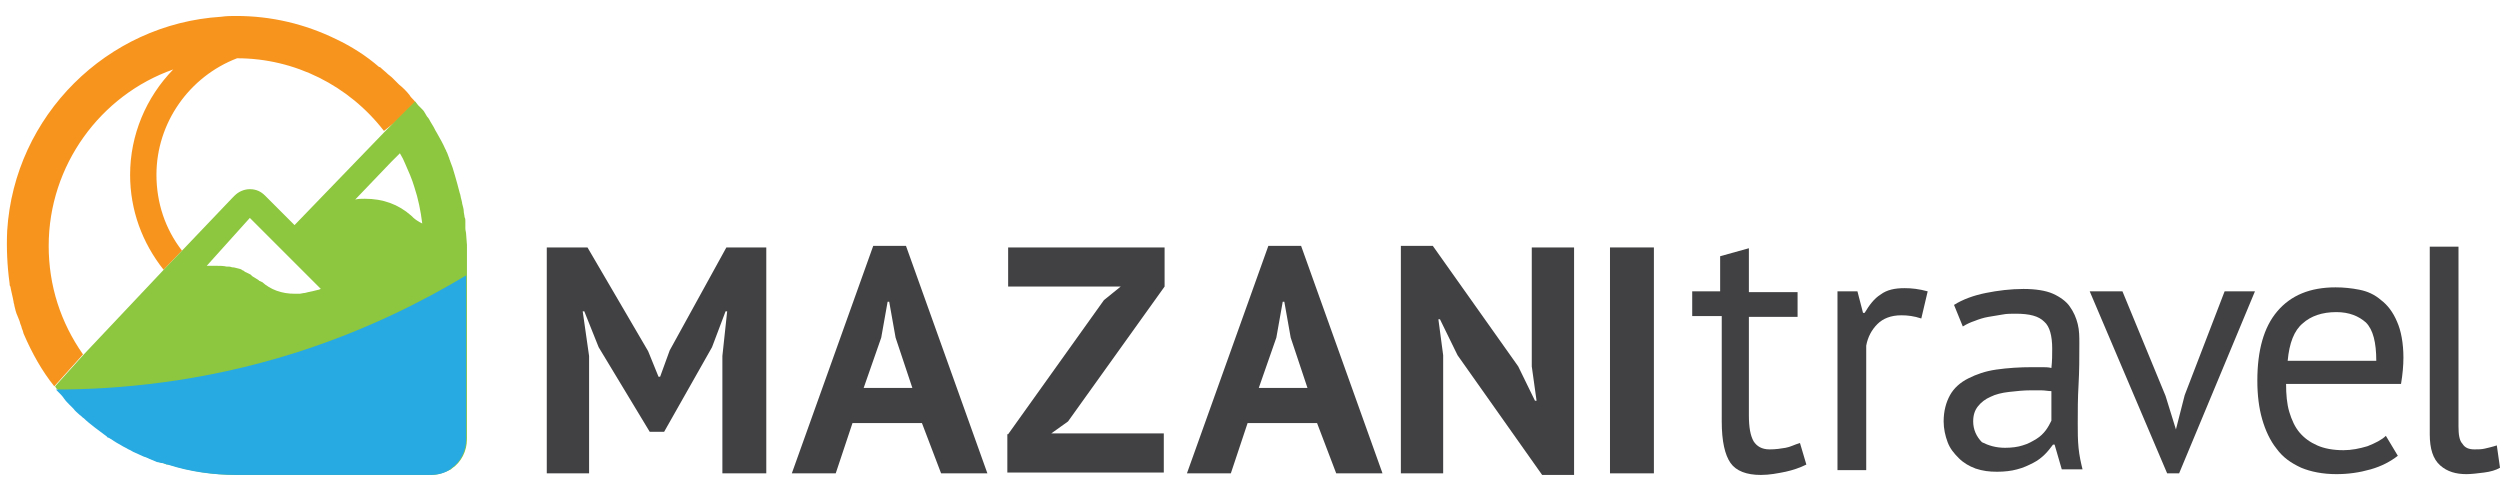
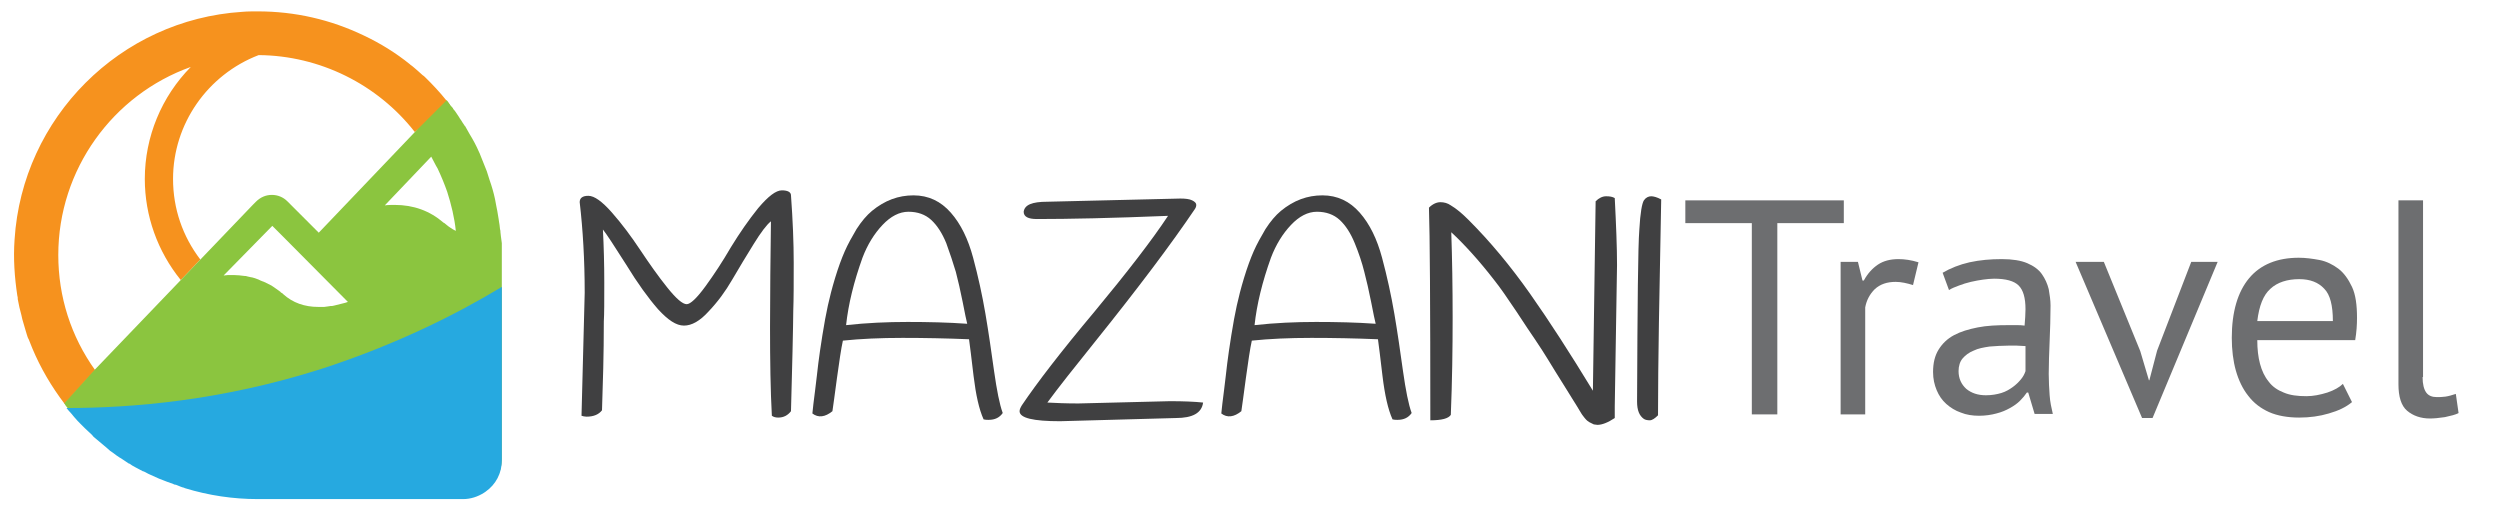
- <svg xmlns="http://www.w3.org/2000/svg" version="1.1" id="Layer_1" x="0px" y="0px" viewBox="0 0 313.2 61.5" style="enable-background:new 0 0 313.2 61.5;" xml:space="preserve">
-   <style type="text/css">
- 	.st0{fill:#414042;}
- 	.st1{fill:#F7941E;}
- 	.st2{fill:#8DC63F;}
- 	.st3{fill:#27AAE1;}
- </style>
+ <svg xmlns="http://www.w3.org/2000/svg" version="1.1" id="Layer_1" x="0px" y="0px" viewBox="0 224 549 113" enable-background="new 0 224 549 113" xml:space="preserve">
  <g>
-     <g>
-       <g>
-         <path class="st0" d="M90.5,44.6l0.6-5.6h-0.2l-1.7,4.5l-6,10.6h-1.8l-6.4-10.6L73.2,39H73l0.8,5.6v14.7h-5.3V31h5.1l7.6,13     l1.3,3.2h0.2l1.2-3.3L91,31h5v28.3h-5.5V44.6z" />
-         <path class="st0" d="M115.5,53h-8.7l-2.1,6.3h-5.5l10.2-28.5h4.1l10.2,28.5h-5.8L115.5,53z M108.2,48.6h6.1l-2.1-6.3l-0.8-4.5     h-0.2l-0.8,4.5L108.2,48.6z" />
-         <path class="st0" d="M126.3,54.4l12-16.8l2.1-1.7h-14.1V31h19.6v4.9l-12.1,16.9l-2.1,1.5h14.1v4.9h-19.6V54.4z" />
-         <path class="st0" d="M165,53h-8.7l-2.1,6.3h-5.5l10.2-28.5h4.1l10.2,28.5h-5.8L165,53z M157.7,48.6h6.1l-2.1-6.3l-0.8-4.5h-0.2     l-0.8,4.5L157.7,48.6z" />
-         <path class="st0" d="M182.6,44.5l-2.2-4.5h-0.2l0.6,4.5v14.8h-5.3V30.8h4l10.7,15.1l2.1,4.3h0.2l-0.6-4.3V31h5.3v28.5h-4     L182.6,44.5z" />
-         <path class="st0" d="M201.7,31h5.5v28.3h-5.5V31z" />
-       </g>
-       <g>
-         <path class="st0" d="M212,36.5h3.5v-4.4l3.6-1v5.5h6.1v3.1h-6.1V52c0,1.6,0.2,2.6,0.6,3.3c0.4,0.6,1,1,2,1c0.8,0,1.4-0.1,2-0.2     s1.1-0.4,1.8-0.6l0.8,2.7c-0.8,0.4-1.7,0.7-2.6,0.9c-1,0.2-2,0.4-3.1,0.4c-1.8,0-3.1-0.5-3.8-1.5c-0.7-1-1.1-2.7-1.1-5.2V39.6     H212V36.5z" />
-         <path class="st0" d="M240.7,39.9c-0.9-0.3-1.7-0.4-2.5-0.4c-1.3,0-2.3,0.4-3,1.1c-0.7,0.7-1.2,1.6-1.4,2.7v15.6h-3.6V36.5h2.5     l0.7,2.7h0.2c0.6-1,1.2-1.8,2-2.3c0.8-0.6,1.8-0.8,3-0.8c0.9,0,1.8,0.1,2.9,0.4L240.7,39.9z" />
-         <path class="st0" d="M244.8,38.2c1.1-0.7,2.5-1.2,4-1.5c1.5-0.3,3.1-0.5,4.7-0.5c1.5,0,2.8,0.2,3.7,0.6c0.9,0.4,1.7,1,2.1,1.6     c0.5,0.7,0.8,1.4,1,2.2c0.2,0.8,0.2,1.6,0.2,2.4c0,1.8,0,3.5-0.1,5.2c-0.1,1.7-0.1,3.3-0.1,4.8c0,1.1,0,2.1,0.1,3.1     c0.1,1,0.3,1.9,0.5,2.7h-2.6l-0.9-3.1h-0.2c-0.3,0.4-0.6,0.8-1,1.2c-0.4,0.4-0.9,0.8-1.5,1.1c-0.6,0.3-1.2,0.6-2,0.8     c-0.7,0.2-1.6,0.3-2.5,0.3c-1,0-1.8-0.1-2.7-0.4c-0.8-0.3-1.5-0.7-2.1-1.3c-0.6-0.6-1.1-1.2-1.4-2s-0.5-1.7-0.5-2.6     c0-1.3,0.3-2.4,0.8-3.3c0.5-0.9,1.3-1.6,2.3-2.1c1-0.5,2.1-0.9,3.5-1.1c1.4-0.2,2.9-0.3,4.5-0.3c0.4,0,0.8,0,1.2,0     c0.4,0,0.8,0,1.2,0.1c0.1-0.9,0.1-1.7,0.1-2.4c0-1.6-0.3-2.8-1-3.4c-0.7-0.7-1.8-1-3.6-1c-0.5,0-1.1,0-1.6,0.1     c-0.6,0.1-1.2,0.2-1.8,0.3c-0.6,0.1-1.2,0.3-1.7,0.5c-0.6,0.2-1,0.4-1.5,0.7L244.8,38.2z M251.2,56.1c0.8,0,1.6-0.1,2.2-0.3     c0.7-0.2,1.2-0.5,1.7-0.8c0.5-0.3,0.9-0.7,1.2-1.1c0.3-0.4,0.5-0.8,0.7-1.2v-3.7c-0.4,0-0.8-0.1-1.3-0.1c-0.4,0-0.9,0-1.3,0     c-0.9,0-1.8,0.1-2.7,0.2c-0.9,0.1-1.7,0.3-2.3,0.6c-0.7,0.3-1.2,0.7-1.6,1.2c-0.4,0.5-0.6,1.1-0.6,1.9c0,1,0.4,1.9,1.1,2.6     C249.1,55.8,250,56.1,251.2,56.1z" />
-         <path class="st0" d="M271.3,49.6l1.3,4.2h0l1.1-4.3l5-13h3.8L273,59.3h-1.5l-9.7-22.8h4.1L271.3,49.6z" />
-         <path class="st0" d="M300.4,57.1c-0.9,0.7-2,1.3-3.4,1.7c-1.4,0.4-2.8,0.6-4.3,0.6c-1.7,0-3.2-0.3-4.4-0.8     c-1.3-0.6-2.3-1.3-3.1-2.4c-0.8-1-1.4-2.3-1.8-3.7s-0.6-3-0.6-4.8c0-3.8,0.8-6.7,2.5-8.7c1.7-2,4.1-3,7.3-3c1,0,2,0.1,3,0.3     c1,0.2,1.9,0.6,2.7,1.3c0.8,0.6,1.5,1.5,2,2.7c0.5,1.1,0.8,2.7,0.8,4.5c0,1-0.1,2.1-0.3,3.3h-14.4c0,1.3,0.1,2.5,0.4,3.5     c0.3,1,0.7,1.9,1.3,2.6c0.6,0.7,1.3,1.2,2.2,1.6c0.9,0.4,2,0.6,3.3,0.6c1,0,2-0.2,3-0.5c1-0.4,1.8-0.8,2.3-1.3L300.4,57.1z      M292.7,39.1c-1.8,0-3.2,0.5-4.2,1.4c-1.1,0.9-1.7,2.5-1.9,4.7h11.1c0-2.3-0.4-3.9-1.3-4.8C295.5,39.6,294.3,39.1,292.7,39.1z" />
-         <path class="st0" d="M312.8,55.8c-0.6,0.2-1.1,0.3-1.5,0.4c-0.4,0.1-0.9,0.1-1.3,0.1c-0.7,0-1.2-0.2-1.5-0.7     c-0.4-0.4-0.5-1.2-0.5-2.2V30.9h-3.6v23.5c0,1.8,0.4,3.1,1.3,3.9s2,1.1,3.3,1.1c0.6,0,1.4-0.1,2.2-0.2c0.8-0.1,1.5-0.3,2-0.6     L312.8,55.8z" />
-       </g>
-     </g>
-     <g>
-       <path class="st1" d="M51.8,12.5c-0.2-0.2-0.4-0.4-0.5-0.6c-0.4-0.5-0.8-0.9-1.3-1.3c-0.2-0.2-0.4-0.4-0.6-0.6    c-0.1-0.1-0.2-0.2-0.3-0.3c-0.2-0.2-0.4-0.3-0.6-0.5c-0.3-0.3-0.6-0.5-0.9-0.8l-0.1,0C45.9,7,44,5.8,42.1,4.9C38.2,3,34,2,29.6,2    c-0.6,0-1.2,0-1.9,0.1C13.4,3,1.8,14.5,0.9,28.9c-0.1,2.2,0,4.4,0.3,6.6c0,0.1,0,0.3,0.1,0.4c0.1,0.6,0.3,1.3,0.4,1.9    c0,0.2,0.1,0.3,0.1,0.5c0.1,0.4,0.2,0.9,0.4,1.3c0.1,0.2,0.1,0.3,0.2,0.5c0.1,0.2,0.1,0.4,0.2,0.6c0.1,0.2,0.1,0.4,0.2,0.6    c0.1,0.2,0.1,0.4,0.2,0.6c1,2.3,2.2,4.5,3.8,6.5l3.6-4c-2.8-4-4.3-8.6-4.3-13.6c0-10.1,6.5-18.9,15.6-22.1    c-3.4,3.5-5.4,8.2-5.4,13.2c0,4.4,1.5,8.5,4.2,11.9l2.3-2.4c-2.1-2.7-3.2-6-3.2-9.5c0-6.5,4.1-12.3,10.1-14.6    c7.2,0,14,3.4,18.4,9.1l4.1-3.2C52.1,12.9,52,12.7,51.8,12.5z" />
-       <path class="st2" d="M58.4,29.4L58.4,29.4L58.4,29.4c0-0.3-0.1-0.5-0.1-0.8c0-0.2,0-0.3,0-0.5c0-0.1,0-0.2,0-0.4    c0-0.2,0-0.3-0.1-0.5c0-0.2-0.1-0.5-0.1-0.7c0-0.3-0.1-0.6-0.2-1c0-0.2-0.1-0.4-0.1-0.5c-0.1-0.3-0.1-0.6-0.2-0.8    c-0.2-0.8-0.4-1.5-0.6-2.2c-0.1-0.3-0.2-0.7-0.3-1c-0.1-0.3-0.2-0.5-0.3-0.8c0-0.1-0.1-0.2-0.1-0.3c-0.1-0.3-0.2-0.5-0.3-0.8    c-0.1-0.1-0.1-0.3-0.2-0.4c-0.3-0.7-0.7-1.4-1.1-2.1c-0.2-0.3-0.3-0.6-0.5-0.9c0,0,0,0,0,0c-0.1-0.2-0.2-0.3-0.3-0.5    c-0.1-0.2-0.2-0.4-0.4-0.6c-0.1-0.2-0.2-0.3-0.3-0.5c-0.1-0.2-0.2-0.3-0.4-0.5l0,0l-0.4-0.4l-0.4-0.5l-3.8,3.8L36.9,28.2l-3.7-3.7    c-0.5-0.5-1.1-0.8-1.9-0.8c-0.7,0-1.4,0.3-1.9,0.8l-0.3,0.3l-6.2,6.5c0,0,0,0,0,0l-2.3,2.4c0,0,0,0,0,0L10.5,44.4c0,0,0,0,0,0    l-3.6,4v0c0,0,0.1,0.1,0.1,0.2c0.1,0.1,0.1,0.1,0.2,0.2c0.1,0.1,0.2,0.2,0.3,0.3c0.2,0.3,0.4,0.5,0.7,0.8l0,0    c0.2,0.3,0.5,0.5,0.7,0.8c0.2,0.2,0.3,0.3,0.5,0.5c0.3,0.3,0.5,0.5,0.8,0.8c0.1,0.1,0.3,0.3,0.5,0.4c0.4,0.4,0.9,0.8,1.3,1.1    c0.3,0.2,0.5,0.4,0.8,0.6c0.3,0.2,0.5,0.4,0.8,0.6c0,0,0.1,0,0.1,0.1c0.2,0.1,0.4,0.3,0.7,0.4c0.1,0.1,0.2,0.1,0.3,0.2    c0,0,0,0,0,0c0.2,0.1,0.5,0.3,0.7,0.4c0.3,0.2,0.6,0.3,0.9,0.5c0,0,0,0,0,0c0.3,0.1,0.5,0.3,0.8,0.4c0.4,0.2,0.7,0.3,1.1,0.5    c0.3,0.1,0.6,0.3,1,0.4c0.2,0.1,0.5,0.2,0.7,0.3c0,0,0.1,0,0.1,0c0.1,0,0.3,0.1,0.4,0.1c0.2,0.1,0.5,0.2,0.7,0.2l0.1,0    c2.8,0.9,5.7,1.3,8.6,1.3h24.2c0.9,0,1.7-0.3,2.5-0.7l0.1-0.1c1.2-0.8,1.9-2.2,1.9-3.7V30.7L58.4,29.4z M49,20.3l1.1-1.1    c0.3,0.5,0.5,0.9,0.7,1.4c0,0,0,0,0,0c0.4,0.9,0.8,1.8,1.1,2.8c0.5,1.5,0.8,3,1,4.6c-0.2-0.1-0.4-0.2-0.7-0.4    c-0.3-0.2-0.5-0.4-0.7-0.6L51.5,27c-1.6-1.4-3.5-2.1-5.8-2.1c-0.4,0-0.8,0-1.2,0.1L49,20.3z M31.3,27.3l1.2,1.2l7.6,7.6l0.1,0.1    c-0.1,0-0.2,0.1-0.3,0.1c-0.4,0.1-0.8,0.2-1.3,0.3c-0.1,0-0.3,0.1-0.4,0.1c-0.2,0-0.5,0.1-0.7,0.1c-0.1,0-0.2,0-0.2,0    c-0.1,0-0.3,0-0.4,0c-1.6,0-3-0.5-4.1-1.5l-0.1,0c-0.1-0.1-0.1-0.1-0.2-0.1c0,0-0.1-0.1-0.1-0.1l-0.8-0.5l-0.1-0.1    c0,0-0.1-0.1-0.1-0.1c-0.2-0.1-0.4-0.2-0.6-0.3c-0.1,0-0.1-0.1-0.2-0.1l-0.1-0.1c-0.1,0-0.2-0.1-0.2-0.1l-0.2-0.1    c-0.1,0-0.3-0.1-0.4-0.1c-0.1,0-0.3-0.1-0.4-0.1l-0.1,0c-0.2,0-0.3-0.1-0.5-0.1c-0.1,0-0.2,0-0.3,0c-0.4-0.1-0.9-0.1-1.3-0.1    c-0.1,0-0.2,0-0.3,0c-0.1,0-0.3,0-0.4,0c-0.2,0-0.4,0-0.5,0L31.3,27.3z" />
-       <path class="st3" d="M58.4,34.5V55c0,1.5-0.7,2.9-1.9,3.7l-0.1,0.1c-0.7,0.5-1.6,0.7-2.5,0.7H29.6c-2.9,0-5.8-0.4-8.6-1.3l-0.1,0    c-0.2-0.1-0.5-0.2-0.7-0.2c-0.1,0-0.3-0.1-0.4-0.1c0,0-0.1,0-0.1,0c-0.2-0.1-0.5-0.2-0.7-0.3c-0.3-0.1-0.6-0.3-1-0.4    c-0.4-0.2-0.7-0.3-1.1-0.5c-0.3-0.1-0.5-0.3-0.8-0.4c0,0,0,0,0,0c-0.3-0.2-0.6-0.3-0.9-0.5c-0.2-0.1-0.5-0.3-0.7-0.4c0,0,0,0,0,0    c-0.1-0.1-0.2-0.1-0.3-0.2c-0.2-0.1-0.4-0.3-0.7-0.4c0,0-0.1,0-0.1-0.1c-0.3-0.2-0.5-0.4-0.8-0.6c-0.3-0.2-0.5-0.4-0.8-0.6    c-0.5-0.4-0.9-0.7-1.3-1.1c-0.2-0.1-0.3-0.3-0.5-0.4c-0.3-0.3-0.6-0.5-0.8-0.8c-0.2-0.2-0.3-0.3-0.5-0.5c-0.2-0.2-0.5-0.5-0.7-0.8    l0,0c-0.2-0.3-0.4-0.5-0.7-0.8c-0.1-0.1-0.2-0.2-0.3-0.3c7.7,0,18.3-0.9,30-4.6C45.8,41.4,52.9,37.8,58.4,34.5z" />
-     </g>
+     <path fill="#404041" d="M128.4,288.3c0-7.2-0.4-13.9-1.1-19.9c0-0.9,0.6-1.4,1.9-1.4c1.3,0,3,1.2,5.2,3.7s4.2,5.2,6.2,8.2   c2,3,3.9,5.7,5.9,8.2c2,2.5,3.4,3.7,4.3,3.7c0.8,0,2.2-1.3,4.1-3.9c1.9-2.6,3.8-5.5,5.6-8.6c1.9-3.1,3.9-6,6-8.6   c2.2-2.6,3.9-3.9,5.2-3.9c1.3,0,2,0.4,2,1.1c0.4,5.5,0.6,10.4,0.6,14.8c0,4.3,0,7.9-0.1,10.6c0,2.7-0.1,4.7-0.1,5.9   c0,1.2-0.1,4-0.2,8.4c-0.1,4.4-0.2,6.9-0.2,7.7c-0.7,0.9-1.6,1.4-2.8,1.4c-0.5,0-1-0.1-1.4-0.4c-0.3-5.5-0.4-12-0.4-19.5   c0-7.5,0.1-15.2,0.2-23.2c-0.9,0.7-2.2,2.4-3.8,5c-1.6,2.6-3.2,5.2-4.7,7.8c-1.5,2.6-3.2,4.9-5.2,7c-1.9,2.1-3.7,3.1-5.4,3.1   c-1.7,0-3.5-1.2-5.7-3.6c-2.1-2.4-4.5-5.7-7-9.8c-2.6-4.1-4.3-6.7-5.1-7.7c0.2,3.8,0.3,7.7,0.3,11.7c0,4,0,6.9-0.1,8.5   c0,7.2-0.2,13.7-0.4,19.5c-0.7,0.9-1.8,1.4-3.4,1.4c-0.4,0-0.8-0.1-1.1-0.2L128.4,288.3z" />
+     <path fill="#404041" d="M220.2,314.7c-0.7,1-1.7,1.5-3.1,1.5c-0.4,0-0.7,0-1.1-0.1c-1-2.2-1.7-5.4-2.2-9.5s-0.8-6.8-1-8.1   c-4.9-0.2-9.8-0.3-14.6-0.3c-4.9,0-9.2,0.2-13.1,0.6c-0.4,1.8-0.8,4.6-1.3,8.2c-0.5,3.6-0.8,6.1-1,7.3c-1.6,1.3-3.1,1.5-4.4,0.5   c0.1-1.1,0.3-2.8,0.6-5.1c0.3-2.3,0.5-4.3,0.7-5.9c0.2-1.6,0.5-3.7,0.9-6.2c0.4-2.5,0.8-4.7,1.2-6.5c0.4-1.8,0.9-3.8,1.6-6.1   c0.7-2.3,1.4-4.2,2.1-5.8c0.7-1.6,1.6-3.2,2.6-4.9c1.1-1.7,2.2-3,3.4-4c2.8-2.3,5.8-3.4,9.1-3.4c3.3,0,6,1.3,8.2,3.8   c2.2,2.5,3.8,5.8,4.9,9.9c1.1,4.1,2,8.2,2.7,12.3c0.7,4.1,1.3,8.3,1.9,12.6C218.9,309.7,219.5,312.8,220.2,314.7z M207.8,277.4   c-0.9-2.2-2-3.9-3.3-5.1c-1.3-1.2-3-1.8-5-1.8c-2,0-3.9,1-5.7,2.9c-1.8,1.9-3.3,4.3-4.4,7.2c-1.9,5.3-3.1,10.2-3.6,14.8   c4.5-0.5,9-0.7,13.5-0.7c4.5,0,8.9,0.1,13.1,0.4c-0.2-0.7-0.5-2.3-1-4.8c-0.5-2.5-1-4.7-1.5-6.6   C209.3,281.7,208.6,279.6,207.8,277.4z" />
+     <path fill="#404041" d="M230,268.3l29.2-0.7c1.1,0,2,0.1,2.6,0.4c0.6,0.3,0.9,0.6,0.9,1c0,0.3-0.1,0.6-0.3,0.9   c-5.2,7.7-12.5,17.4-21.9,29.1c-4.5,5.6-8,10-10.5,13.4c1.8,0.1,4.1,0.2,6.8,0.2l20.1-0.5c3,0,5.4,0.1,7.3,0.3   c-0.3,2.3-2.3,3.4-6,3.4l-25.4,0.7c-5.9,0-8.9-0.7-8.9-2.2c0-0.4,0.2-0.8,0.5-1.3c3.3-4.9,8.6-11.8,15.9-20.5   c7.3-8.8,12.7-15.8,16.2-21.1c-12.2,0.5-21.8,0.7-28.8,0.7c-1.9,0-2.9-0.5-2.9-1.6C225,269,226.6,268.3,230,268.3z" />
+     <path fill="#404041" d="M310,314.7c-0.7,1-1.7,1.5-3.1,1.5c-0.4,0-0.7,0-1.1-0.1c-1-2.2-1.7-5.4-2.2-9.5c-0.5-4.1-0.8-6.8-1-8.1   c-4.9-0.2-9.8-0.3-14.6-0.3c-4.9,0-9.2,0.2-13.1,0.6c-0.4,1.8-0.8,4.6-1.3,8.2c-0.5,3.6-0.8,6.1-1,7.3c-1.6,1.3-3.1,1.5-4.4,0.5   c0.1-1.1,0.3-2.8,0.6-5.1c0.3-2.3,0.5-4.3,0.7-5.9c0.2-1.6,0.5-3.7,0.9-6.2c0.4-2.5,0.8-4.7,1.2-6.5c0.4-1.8,0.9-3.8,1.6-6.1   c0.7-2.3,1.4-4.2,2.1-5.8c0.7-1.6,1.6-3.2,2.6-4.9c1.1-1.7,2.2-3,3.4-4c2.8-2.3,5.8-3.4,9.1-3.4c3.3,0,6,1.3,8.2,3.8   c2.2,2.5,3.8,5.8,4.9,9.9c1.1,4.1,2,8.2,2.7,12.3c0.7,4.1,1.3,8.3,1.9,12.6C308.7,309.7,309.3,312.8,310,314.7z M297.5,277.4   c-0.9-2.2-2-3.9-3.3-5.1c-1.3-1.2-3-1.8-5-1.8c-2,0-3.9,1-5.7,2.9c-1.8,1.9-3.3,4.3-4.4,7.2c-1.9,5.3-3.1,10.2-3.6,14.8   c4.5-0.5,9-0.7,13.5-0.7c4.5,0,8.9,0.1,13.1,0.4c-0.2-0.7-0.5-2.3-1-4.8c-0.5-2.5-1-4.7-1.5-6.6   C299.1,281.7,298.4,279.6,297.5,277.4z" />
+     <path fill="#404041" d="M349.8,309.8l0.6-41.6c0.7-0.7,1.5-1.1,2.3-1.1c0.8,0,1.4,0.1,1.9,0.4c0.3,5.9,0.5,10.8,0.5,14.7l-0.5,31.1   c0,0.9,0,1.7,0,2.5c-1.5,1-2.8,1.5-3.8,1.5l-0.8-0.1c-0.4-0.2-0.8-0.4-1-0.5c-0.2-0.1-0.6-0.4-1-0.9c-0.4-0.5-0.7-0.9-0.8-1.1   c-0.1-0.2-0.4-0.7-0.9-1.5c-0.5-0.8-0.8-1.3-1-1.6c-0.2-0.3-1.4-2.3-3.8-6.1c-2.3-3.8-3.8-6.1-4.5-7.1c-0.6-0.9-2-2.9-4-6   c-2-3-3.6-5.3-4.8-6.8c-3.4-4.4-6.6-7.9-9.5-10.6c0.2,5.9,0.3,12.1,0.3,18.8c0,6.7-0.1,13.8-0.4,21.3c-0.5,0.8-2,1.2-4.5,1.2   c0-25.3-0.1-40.8-0.3-46.7c0.8-0.8,1.7-1.2,2.5-1.2s1.6,0.2,2.3,0.7c1.2,0.7,2.5,1.8,3.9,3.2c4.7,4.7,9.2,10.1,13.5,16.2   S344.8,301.6,349.8,309.8z" />
+     <path fill="#404041" d="M364.8,267.8c-0.4,20.2-0.7,36-0.7,47.4c-0.7,0.7-1.3,1.1-1.8,1.1c-0.5,0-1-0.1-1.3-0.3   c-1-0.7-1.5-1.9-1.5-3.8c0.1-21.5,0.2-34.1,0.5-37.8c0.2-3.7,0.6-5.8,1-6.4c0.4-0.6,1-0.9,1.6-0.9   C363.1,267.1,363.9,267.3,364.8,267.8z" />
+     <path fill="#6D6E70" d="M404.9,273h-14.6v42h-5.6v-42h-14.6v-5h34.8V273z" />
+     <path fill="#6D6E70" d="M420.1,286.6c-1.3-0.4-2.6-0.7-3.8-0.7c-1.9,0-3.4,0.5-4.6,1.6c-1.1,1.1-1.8,2.4-2.1,4V315h-5.4v-33.5h3.8   l1,4.1h0.3c0.8-1.5,1.9-2.7,3.1-3.5c1.2-0.8,2.7-1.2,4.5-1.2c1.3,0,2.8,0.2,4.4,0.7L420.1,286.6z" />
+     <path fill="#6D6E70" d="M426.6,283.9c1.7-1,3.7-1.8,5.9-2.3c2.3-0.5,4.6-0.7,7.1-0.7c2.3,0,4.2,0.3,5.6,0.9   c1.4,0.6,2.5,1.4,3.2,2.4s1.2,2.1,1.5,3.3c0.2,1.2,0.4,2.4,0.4,3.6c0,2.7-0.1,5.3-0.2,7.8c-0.1,2.5-0.2,5-0.2,7.2   c0,1.7,0.1,3.2,0.2,4.7c0.1,1.5,0.4,2.8,0.7,4.1h-4l-1.4-4.7h-0.3c-0.4,0.6-0.9,1.2-1.5,1.8c-0.6,0.6-1.3,1.1-2.2,1.6   c-0.9,0.5-1.8,0.9-3,1.2c-1.1,0.3-2.4,0.5-3.8,0.5c-1.4,0-2.8-0.2-4-0.7c-1.2-0.4-2.3-1.1-3.2-1.9c-0.9-0.8-1.6-1.8-2.1-3   c-0.5-1.2-0.8-2.5-0.8-4c0-2,0.4-3.6,1.2-4.9c0.8-1.3,1.9-2.4,3.4-3.2c1.5-0.8,3.2-1.3,5.2-1.7s4.3-0.5,6.7-0.5c0.6,0,1.2,0,1.8,0   c0.6,0,1.2,0,1.8,0.1c0.1-1.3,0.2-2.5,0.2-3.6c0-2.5-0.5-4.2-1.5-5.2c-1-1-2.8-1.5-5.4-1.5c-0.8,0-1.6,0.1-2.4,0.2   s-1.8,0.3-2.7,0.5c-0.9,0.2-1.8,0.5-2.6,0.8c-0.8,0.3-1.6,0.6-2.2,1L426.6,283.9z M436.1,310.8c1.3,0,2.4-0.2,3.4-0.5   c1-0.3,1.8-0.8,2.5-1.3c0.7-0.5,1.3-1.1,1.8-1.7c0.5-0.6,0.8-1.2,1-1.8V300c-0.6,0-1.3-0.1-1.9-0.1c-0.6,0-1.3,0-1.9,0   c-1.4,0-2.7,0.1-4.1,0.2c-1.3,0.2-2.5,0.4-3.5,0.9c-1,0.4-1.8,1-2.4,1.7c-0.6,0.7-0.9,1.7-0.9,2.8c0,1.6,0.6,2.9,1.7,3.9   C432.9,310.3,434.3,310.8,436.1,310.8z" />
+     <path fill="#6D6E70" d="M470,301.1l1.9,6.4h0.1l1.7-6.5l7.5-19.5h5.8l-14.3,34.3h-2.3l-14.6-34.3h6.2L470,301.1z" />
+     <path fill="#6D6E70" d="M516.5,312.3c-1.3,1.1-3,1.9-5.1,2.5c-2,0.6-4.2,0.9-6.5,0.9c-2.5,0-4.8-0.4-6.6-1.2s-3.4-2-4.6-3.6   c-1.2-1.5-2.1-3.4-2.7-5.5c-0.6-2.1-0.9-4.6-0.9-7.2c0-5.7,1.3-10.1,3.8-13.1c2.5-3,6.2-4.5,10.9-4.5c1.5,0,3,0.2,4.6,0.5   c1.5,0.3,2.9,1,4.1,1.9c1.2,0.9,2.2,2.3,3,4c0.8,1.7,1.1,4,1.1,6.8c0,1.5-0.1,3.1-0.4,4.9h-21.5c0,2,0.2,3.7,0.6,5.2s1,2.8,1.9,3.9   c0.8,1.1,2,1.9,3.3,2.4c1.4,0.6,3,0.8,5,0.8c1.5,0,3-0.3,4.6-0.8c1.5-0.5,2.7-1.2,3.4-1.9L516.5,312.3z M504.9,285.3   c-2.6,0-4.8,0.7-6.3,2.1c-1.6,1.4-2.5,3.8-2.9,7.1h16.6c0-3.4-0.6-5.8-1.9-7.1C509.1,286,507.3,285.3,504.9,285.3z" />
+     <path fill="#6D6E70" d="M532,306.8c0,1.6,0.3,2.7,0.8,3.4s1.3,1,2.3,1c0.6,0,1.2,0,1.9-0.1c0.7-0.1,1.4-0.3,2.3-0.6l0.6,4.2   c-0.7,0.4-1.7,0.6-3,0.9c-1.3,0.2-2.4,0.3-3.3,0.3c-2,0-3.7-0.6-5-1.7c-1.3-1.1-1.9-3.1-1.9-5.8V268h5.4V306.8z" />
+   </g>
+   <g>
+     <path fill="#F6921E" d="M97.9,245.9c-0.3-0.4-0.7-0.8-1-1.2c-0.8-0.9-1.5-1.7-2.3-2.5c-0.4-0.4-0.8-0.8-1.2-1.2   c-0.2-0.2-0.4-0.4-0.6-0.5c-0.3-0.3-0.7-0.6-1-0.9c-0.6-0.5-1.1-1-1.7-1.4l-0.1-0.1c-3.1-2.5-6.5-4.6-10.1-6.3   c-7.3-3.5-15.1-5.3-23.3-5.3c-1.1,0-2.3,0-3.4,0.1c-26.8,1.7-48.3,23.2-50,50c-0.3,4.2,0,8.3,0.6,12.3c0.1,0.3,0.1,0.5,0.1,0.8   c0.2,1.2,0.5,2.4,0.8,3.5c0.1,0.3,0.1,0.6,0.2,0.9c0.2,0.8,0.5,1.6,0.7,2.4c0.1,0.3,0.2,0.6,0.3,1c0.1,0.3,0.2,0.7,0.4,1   c0.1,0.3,0.3,0.7,0.4,1c0.1,0.3,0.3,0.7,0.4,1c1.8,4.3,4.2,8.4,7.1,12.2l6.7-7.4c-5.3-7.4-8.1-16.1-8.1-25.3   c0-18.8,12-35.2,29.1-41.3c-6.4,6.5-10.1,15.3-10.1,24.6c0,8.1,2.8,15.9,7.9,22.2l4.3-4.5c-3.9-5.1-6-11.2-6-17.7   c0-12.1,7.6-22.9,18.8-27.2c13.4,0.1,26.1,6.4,34.3,16.9l7.7-6C98.6,246.7,98.3,246.3,97.9,245.9z" />
+     <path fill="#8BC53F" d="M110.2,277.4L110.2,277.4L110.2,277.4c-0.1-0.5-0.1-1-0.2-1.5c0-0.3-0.1-0.6-0.1-0.9c0-0.2,0-0.4-0.1-0.7   c0-0.3-0.1-0.6-0.1-0.9c-0.1-0.4-0.1-0.8-0.2-1.3c-0.1-0.6-0.2-1.2-0.3-1.8c-0.1-0.3-0.1-0.7-0.2-1c-0.1-0.5-0.2-1.1-0.3-1.6   c-0.3-1.4-0.7-2.8-1.2-4.2c-0.2-0.6-0.4-1.3-0.6-1.9c-0.2-0.5-0.4-1-0.6-1.5c-0.1-0.2-0.1-0.3-0.2-0.5c-0.2-0.5-0.4-1-0.6-1.5   c-0.1-0.3-0.2-0.5-0.3-0.7c-0.6-1.4-1.3-2.7-2.1-4c-0.3-0.5-0.6-1.1-0.9-1.6c0,0,0-0.1-0.1-0.1c-0.2-0.3-0.4-0.6-0.6-0.9   c-0.2-0.4-0.5-0.7-0.7-1.1c-0.2-0.3-0.4-0.6-0.6-0.9c-0.2-0.3-0.4-0.6-0.7-0.9l0-0.1l-0.7-0.8l-0.7-1l-7,7l-21.1,22.1l-6.9-6.9   c-0.9-0.9-2.1-1.4-3.4-1.4c-1.3,0-2.5,0.5-3.5,1.5l-0.6,0.6l-11.6,12.1c0,0,0,0,0,0l-4.3,4.5c0,0,0,0,0,0l-18.9,19.7c0,0,0,0,0,0   l-6.7,7.4v0c0.1,0.1,0.2,0.2,0.2,0.3c0.1,0.1,0.2,0.3,0.3,0.4c0.2,0.2,0.3,0.4,0.5,0.6c0.4,0.5,0.8,1,1.2,1.4l0.1,0.1   c0.4,0.5,0.8,0.9,1.3,1.4c0.3,0.3,0.6,0.6,0.9,0.9c0.5,0.5,1,1,1.6,1.5c0.3,0.3,0.6,0.5,0.8,0.8c0.8,0.7,1.6,1.4,2.5,2.1   c0.5,0.4,1,0.7,1.4,1.1c0.5,0.4,1,0.7,1.4,1c0.1,0,0.1,0.1,0.2,0.1c0.4,0.3,0.8,0.5,1.2,0.8c0.2,0.1,0.4,0.3,0.6,0.4   c0,0,0.1,0,0.1,0c0.4,0.3,0.9,0.5,1.3,0.8c0.6,0.3,1.1,0.6,1.7,0.9c0,0,0,0,0.1,0c0.5,0.2,0.9,0.5,1.4,0.7c0.7,0.3,1.3,0.6,2,0.9   c0.6,0.3,1.2,0.5,1.8,0.7c0.4,0.2,0.9,0.4,1.4,0.5c0.1,0,0.1,0.1,0.2,0.1c0.2,0.1,0.5,0.2,0.7,0.2c0.4,0.2,0.9,0.3,1.4,0.5l0.2,0.1   c5.2,1.6,10.6,2.4,16,2.4h45.1c1.7,0,3.2-0.5,4.6-1.4l0.3-0.2c2.2-1.6,3.6-4.2,3.6-6.9v-45.3L110.2,277.4z M92.7,260.5l2-2.1   c0.5,0.9,0.9,1.8,1.4,2.6c0,0,0,0,0,0c0.8,1.7,1.5,3.4,2.1,5.1c0.9,2.8,1.6,5.7,1.9,8.6c-0.4-0.2-0.8-0.4-1.2-0.7   c-0.5-0.3-0.9-0.7-1.3-1l-0.2-0.1c-3-2.6-6.6-3.9-10.7-3.9c-0.7,0-1.5,0-2.2,0.1L92.7,260.5z M59.8,273.6l2.3,2.3l14.2,14.3   l0.1,0.1c-0.2,0.1-0.4,0.1-0.6,0.2c-0.8,0.2-1.6,0.4-2.4,0.6c-0.3,0.1-0.5,0.1-0.8,0.1c-0.4,0.1-0.9,0.1-1.4,0.2   c-0.2,0-0.3,0-0.5,0c-0.3,0-0.5,0-0.8,0c-3,0-5.6-0.9-7.7-2.8l-0.1-0.1c-0.1-0.1-0.2-0.2-0.3-0.2c-0.1-0.1-0.2-0.1-0.2-0.2l-1.4-1   l-0.3-0.2c-0.1-0.1-0.2-0.1-0.3-0.2c-0.4-0.2-0.8-0.4-1.2-0.6c-0.1-0.1-0.3-0.1-0.4-0.2l-0.3-0.1c-0.2-0.1-0.3-0.1-0.5-0.2   l-0.4-0.2c-0.3-0.1-0.5-0.2-0.8-0.3c-0.2-0.1-0.5-0.1-0.7-0.2l-0.1,0c-0.3-0.1-0.6-0.1-0.9-0.2c-0.2-0.1-0.4-0.1-0.6-0.1   c-0.8-0.1-1.6-0.2-2.4-0.2c-0.2,0-0.3,0-0.5,0c-0.3,0-0.5,0-0.7,0c-0.3,0-0.7,0.1-1,0.1L59.8,273.6z" />
+     <path fill="#26A9E0" d="M110.2,287v38.1c0,2.8-1.3,5.3-3.6,6.9l-0.3,0.2c-1.4,0.9-3,1.4-4.6,1.4H56.6c-5.4,0-10.8-0.8-16-2.4   l-0.2-0.1c-0.5-0.1-0.9-0.3-1.4-0.5c-0.2-0.1-0.5-0.2-0.7-0.2c-0.1,0-0.1,0-0.2-0.1c-0.5-0.2-0.9-0.3-1.4-0.5   c-0.6-0.2-1.2-0.5-1.8-0.7c-0.7-0.3-1.3-0.6-2-0.9c-0.5-0.2-0.9-0.5-1.4-0.7c0,0,0,0-0.1,0c-0.6-0.3-1.1-0.6-1.7-0.9   c-0.4-0.2-0.9-0.5-1.3-0.8c0,0-0.1,0-0.1,0c-0.2-0.1-0.4-0.3-0.6-0.4c-0.4-0.3-0.8-0.5-1.2-0.8c-0.1,0-0.1-0.1-0.2-0.1   c-0.5-0.3-1-0.7-1.4-1c-0.5-0.3-1-0.7-1.4-1.1c-0.8-0.7-1.7-1.4-2.5-2.1c-0.3-0.2-0.6-0.5-0.8-0.8c-0.5-0.5-1.1-1-1.6-1.5   c-0.3-0.3-0.6-0.6-0.9-0.9c-0.4-0.4-0.9-0.9-1.3-1.4l-0.1-0.1c-0.4-0.5-0.8-1-1.2-1.4c-0.2-0.2-0.3-0.4-0.5-0.6   c14.4,0,34-1.6,56-8.6C86.9,299.7,100.1,293.1,110.2,287z" />
  </g>
</svg>
